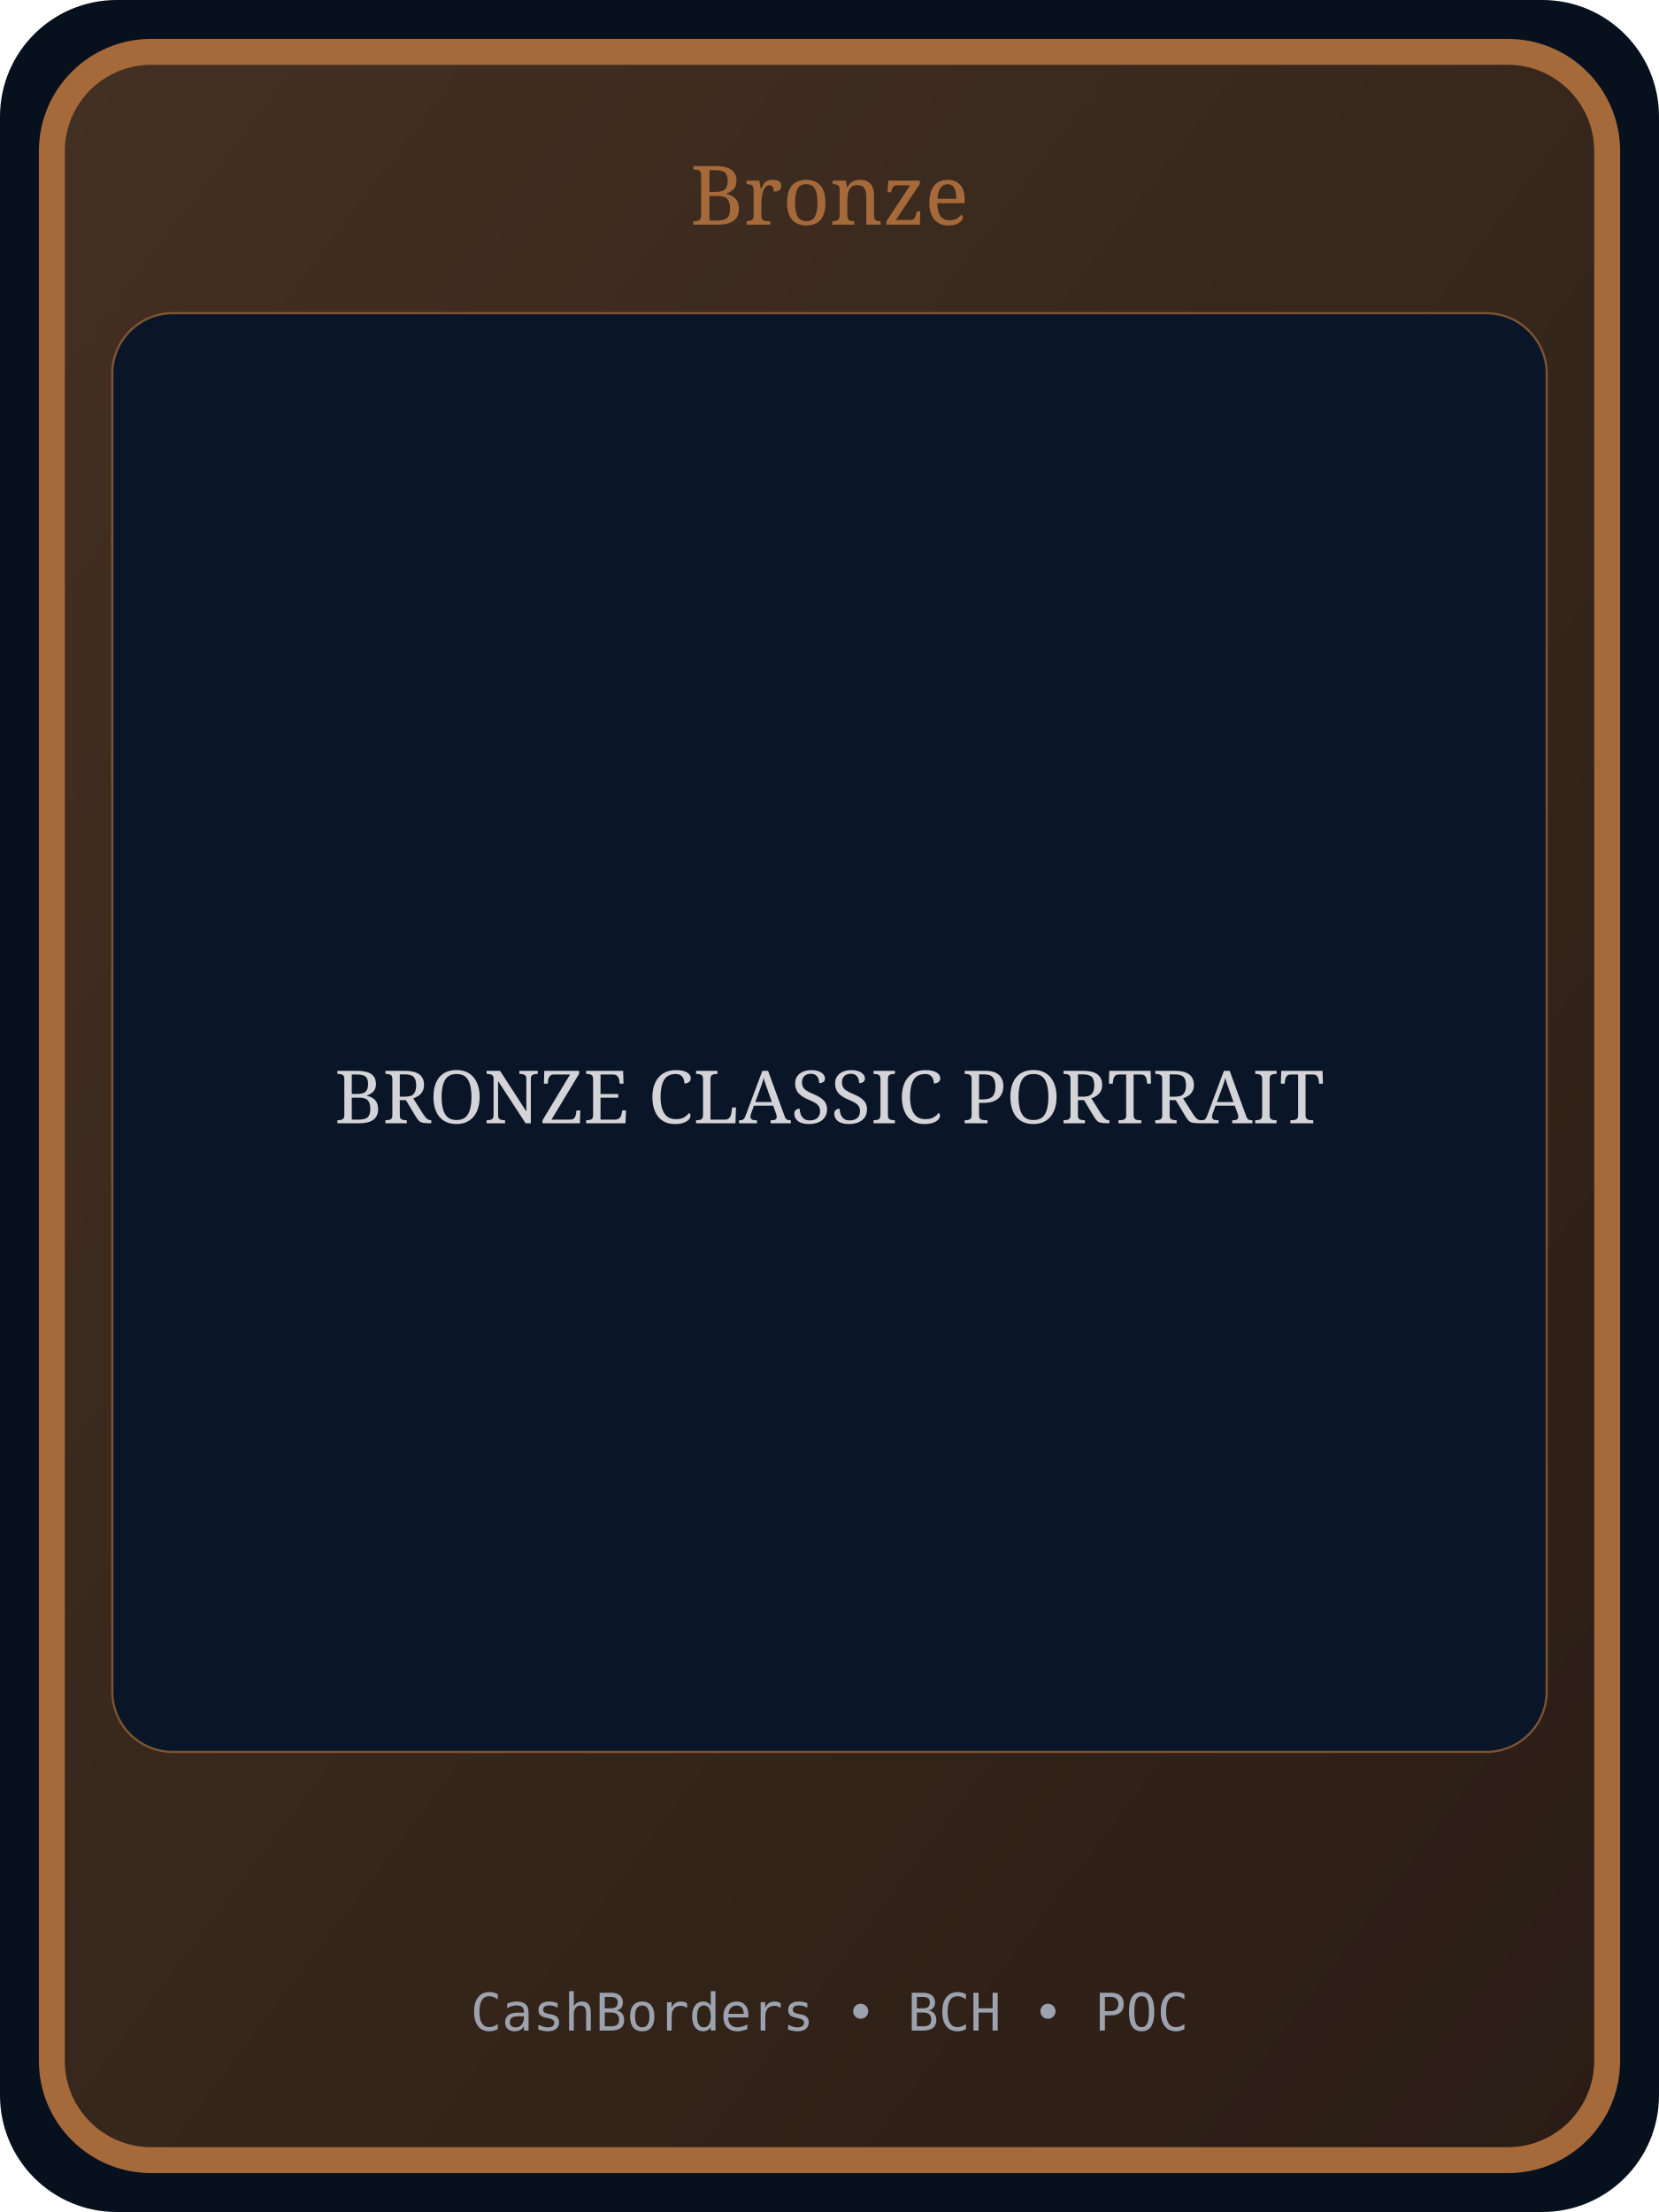
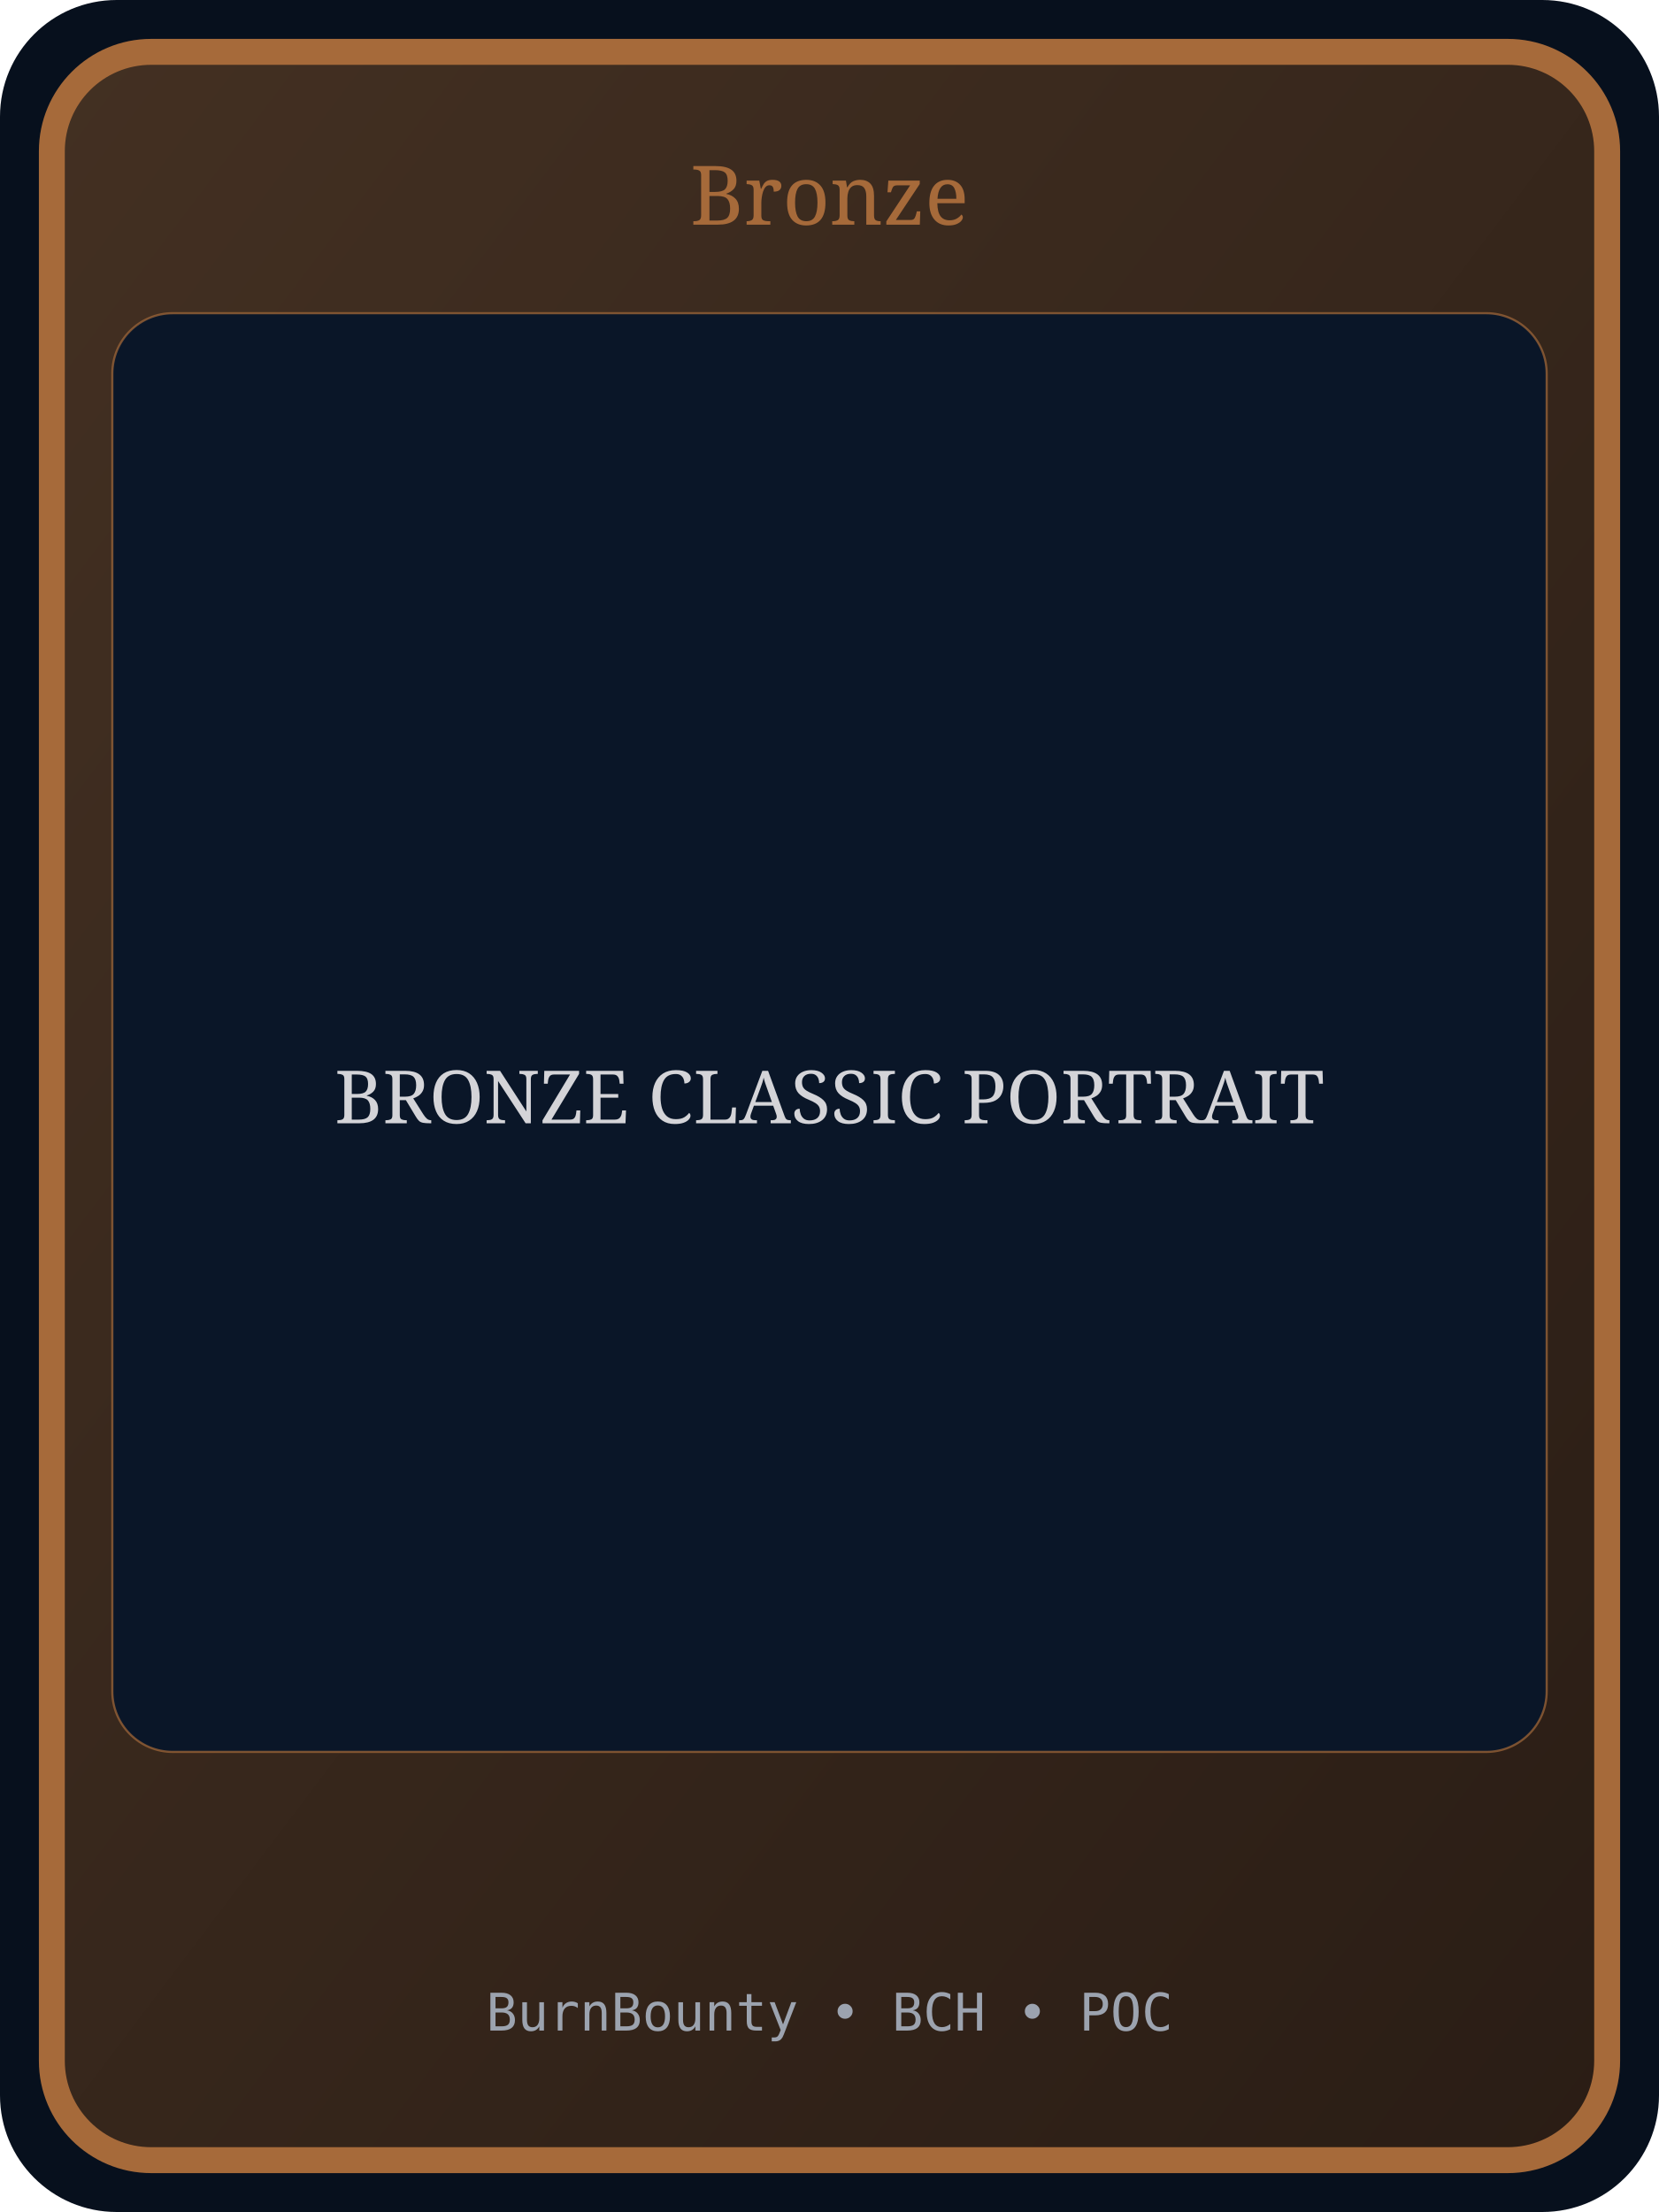
<svg xmlns="http://www.w3.org/2000/svg" width="768" height="1024" viewBox="0 0 768 1024">
  <defs>
    <linearGradient id="bg" x1="0" y1="0" x2="1" y2="1">
      <stop offset="0%" stop-color="#433022" />
      <stop offset="100%" stop-color="#2a1d15" />
    </linearGradient>
  </defs>
  <rect width="768" height="1024" rx="54" fill="#07101d" />
  <rect x="24" y="24" width="720" height="976" rx="46" fill="url(#bg)" stroke="#a66a3a" stroke-width="12" />
  <rect x="52" y="145" width="664" height="666" rx="28" fill="#0a1628" stroke="#a66a3a" stroke-opacity="0.7" />
  <text x="384" y="104" fill="#a66a3a" font-size="38" font-family="Georgia, serif" text-anchor="middle">Bronze</text>
  <text x="384" y="520" fill="#d4d4d8" font-size="34" font-family="Georgia, serif" text-anchor="middle">BRONZE CLASSIC PORTRAIT</text>
-   <text x="384" y="940" fill="#9ca3af" font-size="24" font-family="monospace" text-anchor="middle">CashBorders • BCH • POC</text>
+   <text x="384" y="940" fill="#9ca3af" font-size="24" font-family="monospace" text-anchor="middle">BurnBounty • BCH • POC</text>
</svg>
